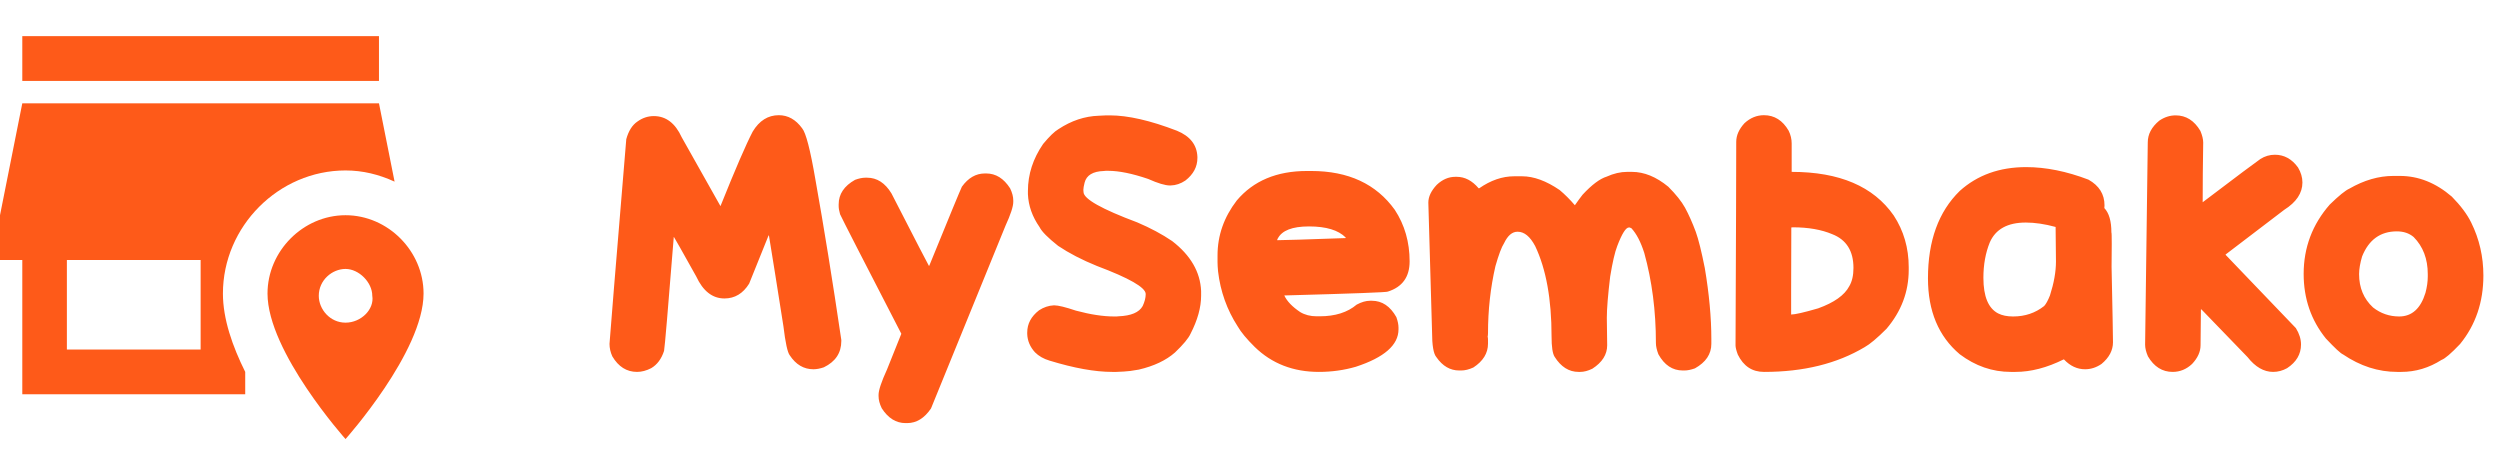
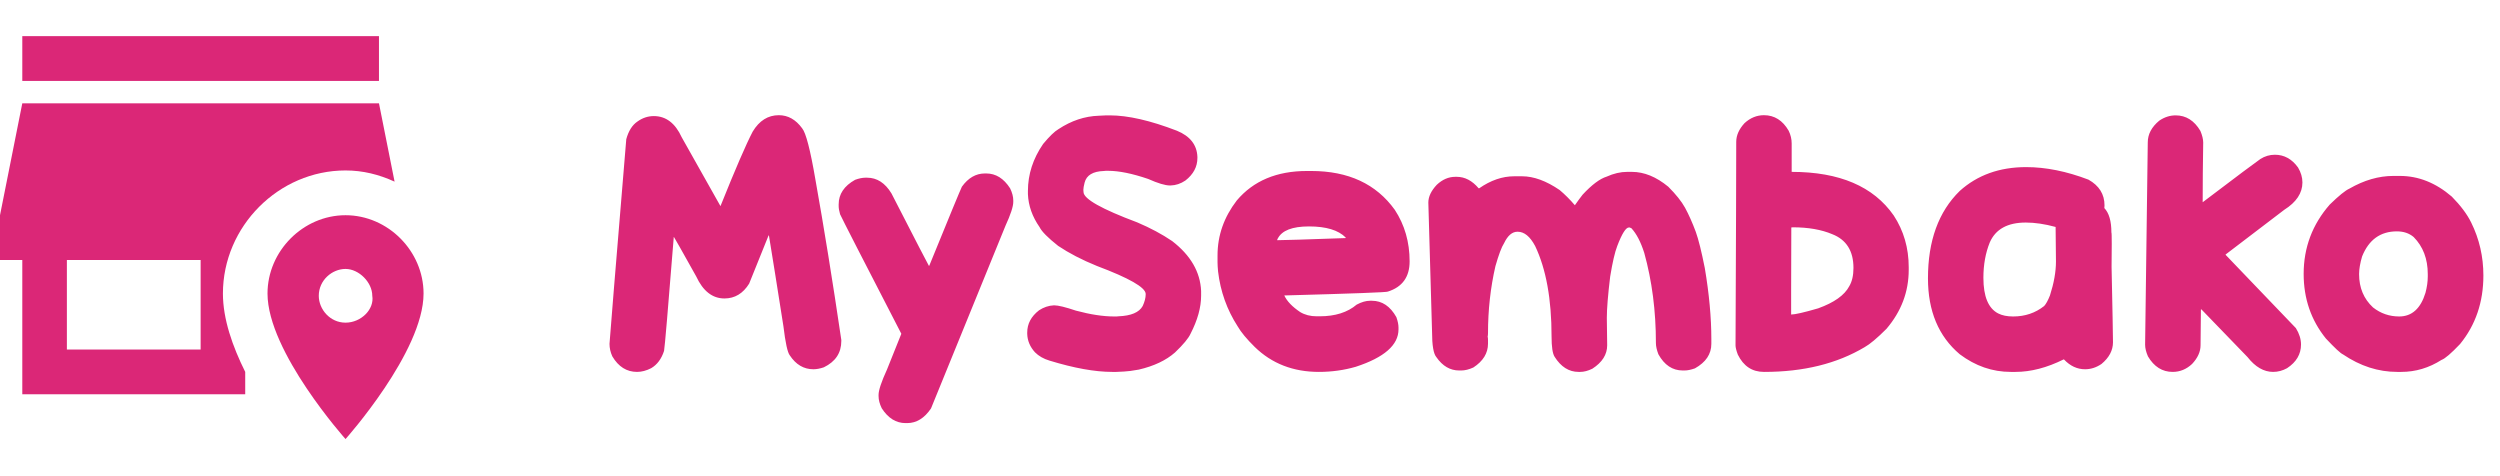
<svg xmlns="http://www.w3.org/2000/svg" width="242" height="46" viewBox="0 0 242 46" fill="none">
-   <path d="M36.684 7.833H2.158V3.5H36.684V7.833ZM21.579 28.417C21.579 30.887 22.507 33.53 23.737 36V38.167H2.158V25.167H0V20.833L2.158 10H36.684L38.195 17.583C36.684 16.89 35.13 16.5 33.447 16.5C26.974 16.5 21.579 21.917 21.579 28.417ZM19.421 25.167H6.474V33.833H19.421V25.167ZM41 28.417C41 34.05 33.447 42.5 33.447 42.5C33.447 42.5 25.895 34.05 25.895 28.417C25.895 24.3 29.347 20.833 33.447 20.833C37.547 20.833 41 24.3 41 28.417ZM36.037 28.633C36.037 27.333 34.742 26.033 33.447 26.033C32.153 26.033 30.858 27.117 30.858 28.633C30.858 29.933 31.937 31.233 33.447 31.233C34.958 31.233 36.253 29.933 36.037 28.633Z" fill="#FE5A19" />
-   <path d="M75.389 11.151C76.278 11.151 77.03 11.573 77.645 12.416C78.01 12.849 78.437 14.495 78.927 17.355C79.758 22.003 80.596 27.187 81.439 32.907V33.009C81.439 34.16 80.875 35.009 79.747 35.556C79.382 35.681 79.046 35.744 78.739 35.744C77.805 35.744 77.041 35.294 76.449 34.394C76.232 34.12 76.027 33.18 75.834 31.574C75.207 27.586 74.74 24.658 74.432 22.79H74.398C74.307 23.006 73.68 24.561 72.518 27.455C71.926 28.412 71.128 28.891 70.126 28.891C68.963 28.891 68.052 28.178 67.391 26.754C65.978 24.225 65.261 22.955 65.238 22.943H65.221C64.662 29.939 64.349 33.613 64.281 33.966C64.03 34.741 63.614 35.299 63.033 35.641C62.566 35.88 62.11 36 61.666 36C60.663 36 59.866 35.499 59.273 34.496C59.091 34.097 59 33.693 59 33.283C59.034 32.69 59.575 26.088 60.623 13.476C60.84 12.678 61.199 12.108 61.7 11.767C62.19 11.413 62.72 11.237 63.29 11.237C64.463 11.237 65.363 11.92 65.99 13.288L69.732 19.936H69.749C71.185 16.358 72.222 13.96 72.86 12.741C73.498 11.681 74.341 11.151 75.389 11.151ZM95.333 16.791H95.47C96.393 16.791 97.162 17.27 97.777 18.227C97.982 18.648 98.085 19.041 98.085 19.406V19.543C98.085 19.987 97.834 20.756 97.332 21.85C92.707 33.209 90.303 39.105 90.121 39.538C89.483 40.483 88.713 40.956 87.814 40.956H87.66C86.737 40.956 85.968 40.477 85.353 39.52C85.147 39.099 85.045 38.706 85.045 38.341V38.222C85.045 37.777 85.318 36.957 85.865 35.761C86.743 33.596 87.204 32.445 87.249 32.309C83.513 25.074 81.536 21.217 81.319 20.739C81.228 20.42 81.183 20.158 81.183 19.953V19.782C81.183 18.791 81.712 17.999 82.772 17.406C83.148 17.27 83.478 17.201 83.763 17.201H83.934C84.891 17.201 85.677 17.708 86.293 18.722C88.685 23.382 89.893 25.718 89.915 25.729H89.95C91.887 20.978 92.94 18.426 93.111 18.073C93.727 17.218 94.467 16.791 95.333 16.791ZM106.356 11.203L107.091 11.168H107.433C109.187 11.168 111.352 11.664 113.927 12.655C115.203 13.179 115.864 14.023 115.909 15.185V15.287C115.909 16.142 115.522 16.871 114.747 17.475C114.291 17.782 113.813 17.942 113.312 17.953H113.243C112.787 17.953 112.087 17.742 111.141 17.321C109.603 16.797 108.316 16.535 107.279 16.535H107.04L106.852 16.552C105.792 16.586 105.171 16.962 104.989 17.68C104.909 17.999 104.869 18.232 104.869 18.38L104.886 18.602C104.909 19.263 106.641 20.238 110.082 21.525C111.369 22.072 112.497 22.676 113.465 23.336C115.254 24.715 116.188 26.327 116.268 28.173V28.617C116.268 29.756 115.926 30.987 115.243 32.309C115.049 32.742 114.548 33.345 113.739 34.12C112.873 34.883 111.705 35.436 110.235 35.778C109.609 35.892 109.125 35.954 108.783 35.966L108.065 36H107.655C105.991 36 103.969 35.635 101.588 34.906C101.018 34.735 100.551 34.468 100.187 34.103C99.708 33.579 99.457 32.986 99.435 32.326V32.189C99.435 31.346 99.816 30.628 100.58 30.036C101.035 29.739 101.514 29.58 102.015 29.557H102.049C102.437 29.557 103.137 29.728 104.151 30.07C105.553 30.446 106.783 30.634 107.843 30.634H108.099L108.27 30.617C109.489 30.571 110.27 30.241 110.611 29.625C110.805 29.204 110.902 28.828 110.902 28.498V28.446C110.879 27.82 109.307 26.92 106.185 25.746C104.727 25.154 103.473 24.504 102.425 23.798C101.434 23.012 100.836 22.408 100.631 21.986C99.924 20.972 99.549 19.907 99.503 18.791V18.483C99.503 16.877 99.993 15.361 100.973 13.937C101.588 13.197 102.083 12.718 102.459 12.502C103.701 11.681 105 11.248 106.356 11.203ZM126.505 16.552H126.932C130.521 16.552 133.215 17.805 135.016 20.311C135.973 21.77 136.451 23.433 136.451 25.302C136.451 26.806 135.75 27.78 134.349 28.224C134.349 28.293 131.005 28.418 124.317 28.6C124.579 29.158 125.092 29.694 125.855 30.206C126.311 30.48 126.841 30.617 127.445 30.617H127.752C129.245 30.617 130.436 30.241 131.324 29.489C131.791 29.238 132.224 29.113 132.623 29.113H132.794C133.785 29.113 134.577 29.643 135.169 30.702C135.306 31.09 135.375 31.426 135.375 31.71V31.881C135.375 33.397 133.996 34.604 131.239 35.504C130.099 35.835 128.909 36 127.667 36C125.183 36 123.115 35.197 121.463 33.59C120.677 32.816 120.125 32.149 119.806 31.591C118.769 29.984 118.137 28.213 117.909 26.276C117.875 25.911 117.857 25.621 117.857 25.404V24.721C117.857 22.795 118.478 21.024 119.72 19.406C121.327 17.503 123.588 16.552 126.505 16.552ZM123.634 23.251H123.651C124.186 23.251 126.391 23.183 130.265 23.046V22.995C129.558 22.277 128.373 21.918 126.71 21.918C125.092 21.918 124.084 22.311 123.685 23.097C123.662 23.097 123.645 23.148 123.634 23.251ZM157.506 16.637H157.967C159.152 16.637 160.326 17.116 161.488 18.073C162.228 18.813 162.77 19.491 163.111 20.106C163.476 20.779 163.823 21.559 164.154 22.448C164.416 23.177 164.706 24.345 165.025 25.951C165.447 28.458 165.658 30.748 165.658 32.821V33.283C165.658 34.274 165.128 35.066 164.068 35.658C163.681 35.795 163.345 35.863 163.06 35.863H162.889C161.898 35.863 161.112 35.339 160.531 34.291C160.371 33.87 160.292 33.511 160.292 33.214V33.197C160.292 30.098 159.916 27.193 159.164 24.481C158.822 23.41 158.406 22.613 157.916 22.089C157.825 22.043 157.768 22.02 157.745 22.02H157.677C157.381 22.02 157.005 22.619 156.549 23.815C156.321 24.396 156.093 25.381 155.865 26.771C155.649 28.56 155.541 29.893 155.541 30.77C155.563 31.796 155.575 32.679 155.575 33.419C155.575 34.319 155.096 35.077 154.139 35.692C153.718 35.898 153.325 36 152.96 36H152.806C151.872 36 151.097 35.51 150.482 34.53C150.288 34.223 150.191 33.568 150.191 32.565C150.191 28.953 149.662 26.037 148.602 23.815C148.112 22.892 147.548 22.431 146.91 22.431H146.893C146.38 22.431 145.947 22.801 145.594 23.541C145.355 23.906 145.076 24.647 144.757 25.763C144.278 27.848 144.039 30.007 144.039 32.24C144.039 32.388 144.028 32.502 144.005 32.582C144.028 32.662 144.039 32.776 144.039 32.924V33.266C144.039 34.188 143.566 34.958 142.621 35.573C142.199 35.766 141.806 35.863 141.441 35.863H141.253C140.376 35.863 139.641 35.436 139.049 34.581C138.764 34.263 138.622 33.437 138.622 32.103C138.382 24.037 138.263 19.873 138.263 19.611C138.263 19.041 138.536 18.466 139.083 17.885C139.63 17.372 140.228 17.116 140.877 17.116H141.014C141.8 17.116 142.507 17.486 143.133 18.227H143.185C144.301 17.452 145.429 17.064 146.568 17.064H147.337C148.465 17.064 149.679 17.509 150.978 18.398C151.479 18.819 151.969 19.309 152.447 19.867C152.732 19.457 152.983 19.115 153.199 18.842C154.088 17.885 154.863 17.304 155.523 17.099C156.207 16.791 156.868 16.637 157.506 16.637ZM170.75 11.151C171.764 11.151 172.562 11.653 173.143 12.655C173.337 13.054 173.434 13.464 173.434 13.886V16.637C178.059 16.637 181.352 18.044 183.312 20.858C184.28 22.34 184.764 24.009 184.764 25.866V26.122C184.764 28.241 184.046 30.144 182.611 31.83C181.711 32.73 181.004 33.323 180.492 33.607C177.814 35.203 174.579 36 170.785 36H170.75C169.611 36 168.768 35.442 168.221 34.325C168.073 33.926 167.999 33.63 167.999 33.437C168.045 22.932 168.067 16.364 168.067 13.732C168.067 13.105 168.335 12.502 168.871 11.92C169.429 11.408 170.056 11.151 170.75 11.151ZM173.399 22.02C173.388 24.675 173.382 26.72 173.382 28.156V30.446C173.758 30.446 174.63 30.246 175.997 29.848C177.547 29.289 178.549 28.577 179.005 27.711C179.278 27.256 179.415 26.663 179.415 25.934C179.415 24.294 178.731 23.205 177.364 22.67C176.316 22.226 175.04 22.003 173.536 22.003L173.399 22.02ZM196.129 16.176C198.032 16.176 200.042 16.58 202.162 17.389C203.198 17.97 203.717 18.802 203.717 19.884L203.7 20.141C204.155 20.619 204.383 21.405 204.383 22.499C204.406 22.499 204.417 22.869 204.417 23.61C204.417 24.339 204.412 25.08 204.4 25.831C204.492 30.127 204.537 32.559 204.537 33.129C204.537 33.915 204.167 34.616 203.426 35.231C202.925 35.573 202.395 35.744 201.837 35.744C201.074 35.744 200.396 35.43 199.803 34.804L199.769 34.787C198.14 35.596 196.585 36 195.104 36H194.642C192.865 36 191.218 35.43 189.703 34.291C187.652 32.559 186.627 30.11 186.627 26.942C186.627 23.308 187.652 20.488 189.703 18.483C191.412 16.945 193.554 16.176 196.129 16.176ZM191.993 26.891C191.993 28.703 192.472 29.853 193.429 30.343C193.816 30.537 194.289 30.634 194.847 30.634H194.881C196.021 30.634 197.018 30.298 197.872 29.625C198.054 29.432 198.242 29.09 198.436 28.6C198.823 27.392 199.017 26.299 199.017 25.319C199.017 24.852 199.006 23.735 198.983 21.969C197.935 21.684 196.972 21.542 196.095 21.542C194.329 21.542 193.167 22.186 192.608 23.473C192.198 24.487 191.993 25.627 191.993 26.891ZM210.604 11.168C211.607 11.168 212.404 11.67 212.997 12.672C213.179 13.105 213.27 13.481 213.27 13.8C213.236 15.874 213.219 17.799 213.219 19.577C216.557 17.047 218.42 15.652 218.807 15.39C219.24 15.116 219.707 14.979 220.208 14.979C221.109 14.979 221.855 15.39 222.447 16.21C222.732 16.689 222.875 17.173 222.875 17.663C222.875 18.688 222.288 19.571 221.114 20.311L215.44 24.635V24.669C219.337 28.725 221.604 31.09 222.242 31.762C222.573 32.297 222.738 32.827 222.738 33.351C222.738 34.285 222.288 35.049 221.388 35.641C220.955 35.88 220.505 36 220.038 36C219.138 36 218.312 35.522 217.56 34.565C217.548 34.565 216.061 33.026 213.099 29.95H213.048C213.025 31.773 213.014 32.929 213.014 33.419C213.014 34.046 212.74 34.65 212.193 35.231C211.646 35.744 211.02 36 210.313 36C209.311 36 208.513 35.499 207.921 34.496C207.739 34.075 207.647 33.699 207.647 33.368L207.904 13.783C207.904 12.997 208.274 12.296 209.015 11.681C209.516 11.339 210.046 11.168 210.604 11.168ZM231.676 17.03H232.308C234.108 17.03 235.783 17.697 237.333 19.03C238.187 19.896 238.814 20.733 239.212 21.542C239.999 23.137 240.392 24.846 240.392 26.669C240.392 29.244 239.64 31.454 238.136 33.3C237.27 34.211 236.672 34.724 236.341 34.838C235.122 35.613 233.823 36 232.445 36H232.052C230.217 36 228.469 35.436 226.805 34.308C226.566 34.206 226.013 33.693 225.147 32.77C223.712 30.993 222.994 28.908 222.994 26.515C222.994 23.963 223.837 21.724 225.523 19.799C226.401 18.944 227.033 18.432 227.42 18.261C228.845 17.44 230.263 17.03 231.676 17.03ZM228.36 26.532C228.36 27.854 228.81 28.93 229.71 29.762C230.451 30.343 231.294 30.634 232.24 30.634C233.47 30.634 234.319 29.87 234.786 28.344C234.934 27.785 235.008 27.261 235.008 26.771V26.532C235.008 25.062 234.553 23.866 233.641 22.943C233.208 22.579 232.667 22.396 232.018 22.396C230.423 22.396 229.3 23.205 228.651 24.823C228.457 25.484 228.36 26.054 228.36 26.532Z" fill="#FE5A19" />
+   <path d="M36.684 7.833H2.158V3.5H36.684V7.833ZM21.579 28.417C21.579 30.887 22.507 33.53 23.737 36V38.167H2.158V25.167H0V20.833L2.158 10H36.684L38.195 17.583C36.684 16.89 35.13 16.5 33.447 16.5C26.974 16.5 21.579 21.917 21.579 28.417ZM19.421 25.167H6.474V33.833H19.421V25.167ZM41 28.417C41 34.05 33.447 42.5 33.447 42.5C33.447 42.5 25.895 34.05 25.895 28.417C25.895 24.3 29.347 20.833 33.447 20.833C37.547 20.833 41 24.3 41 28.417ZM36.037 28.633C36.037 27.333 34.742 26.033 33.447 26.033C32.153 26.033 30.858 27.117 30.858 28.633C30.858 29.933 31.937 31.233 33.447 31.233C34.958 31.233 36.253 29.933 36.037 28.633Z" fill="#DB2777" />
+   <path d="M75.389 11.151C76.278 11.151 77.03 11.573 77.645 12.416C78.01 12.849 78.437 14.495 78.927 17.355C79.758 22.003 80.596 27.187 81.439 32.907V33.009C81.439 34.16 80.875 35.009 79.747 35.556C79.382 35.681 79.046 35.744 78.739 35.744C77.805 35.744 77.041 35.294 76.449 34.394C76.232 34.12 76.027 33.18 75.834 31.574C75.207 27.586 74.74 24.658 74.432 22.79H74.398C74.307 23.006 73.68 24.561 72.518 27.455C71.926 28.412 71.128 28.891 70.126 28.891C68.963 28.891 68.052 28.178 67.391 26.754C65.978 24.225 65.261 22.955 65.238 22.943H65.221C64.662 29.939 64.349 33.613 64.281 33.966C64.03 34.741 63.614 35.299 63.033 35.641C62.566 35.88 62.11 36 61.666 36C60.663 36 59.866 35.499 59.273 34.496C59.091 34.097 59 33.693 59 33.283C59.034 32.69 59.575 26.088 60.623 13.476C60.84 12.678 61.199 12.108 61.7 11.767C62.19 11.413 62.72 11.237 63.29 11.237C64.463 11.237 65.363 11.92 65.99 13.288L69.732 19.936H69.749C71.185 16.358 72.222 13.96 72.86 12.741C73.498 11.681 74.341 11.151 75.389 11.151ZM95.333 16.791H95.47C96.393 16.791 97.162 17.27 97.777 18.227C97.982 18.648 98.085 19.041 98.085 19.406V19.543C98.085 19.987 97.834 20.756 97.332 21.85C92.707 33.209 90.303 39.105 90.121 39.538C89.483 40.483 88.713 40.956 87.814 40.956H87.66C86.737 40.956 85.968 40.477 85.353 39.52C85.147 39.099 85.045 38.706 85.045 38.341V38.222C85.045 37.777 85.318 36.957 85.865 35.761C86.743 33.596 87.204 32.445 87.249 32.309C83.513 25.074 81.536 21.217 81.319 20.739C81.228 20.42 81.183 20.158 81.183 19.953V19.782C81.183 18.791 81.712 17.999 82.772 17.406C83.148 17.27 83.478 17.201 83.763 17.201H83.934C84.891 17.201 85.677 17.708 86.293 18.722C88.685 23.382 89.893 25.718 89.915 25.729H89.95C91.887 20.978 92.94 18.426 93.111 18.073C93.727 17.218 94.467 16.791 95.333 16.791ZM106.356 11.203L107.091 11.168H107.433C109.187 11.168 111.352 11.664 113.927 12.655C115.203 13.179 115.864 14.023 115.909 15.185V15.287C115.909 16.142 115.522 16.871 114.747 17.475C114.291 17.782 113.813 17.942 113.312 17.953H113.243C112.787 17.953 112.087 17.742 111.141 17.321C109.603 16.797 108.316 16.535 107.279 16.535H107.04L106.852 16.552C105.792 16.586 105.171 16.962 104.989 17.68C104.909 17.999 104.869 18.232 104.869 18.38L104.886 18.602C104.909 19.263 106.641 20.238 110.082 21.525C111.369 22.072 112.497 22.676 113.465 23.336C115.254 24.715 116.188 26.327 116.268 28.173V28.617C116.268 29.756 115.926 30.987 115.243 32.309C115.049 32.742 114.548 33.345 113.739 34.12C112.873 34.883 111.705 35.436 110.235 35.778C109.609 35.892 109.125 35.954 108.783 35.966L108.065 36H107.655C105.991 36 103.969 35.635 101.588 34.906C101.018 34.735 100.551 34.468 100.187 34.103C99.708 33.579 99.457 32.986 99.435 32.326V32.189C99.435 31.346 99.816 30.628 100.58 30.036C101.035 29.739 101.514 29.58 102.015 29.557H102.049C102.437 29.557 103.137 29.728 104.151 30.07C105.553 30.446 106.783 30.634 107.843 30.634H108.099L108.27 30.617C109.489 30.571 110.27 30.241 110.611 29.625C110.805 29.204 110.902 28.828 110.902 28.498V28.446C110.879 27.82 109.307 26.92 106.185 25.746C104.727 25.154 103.473 24.504 102.425 23.798C101.434 23.012 100.836 22.408 100.631 21.986C99.924 20.972 99.549 19.907 99.503 18.791V18.483C99.503 16.877 99.993 15.361 100.973 13.937C101.588 13.197 102.083 12.718 102.459 12.502C103.701 11.681 105 11.248 106.356 11.203ZM126.505 16.552H126.932C130.521 16.552 133.215 17.805 135.016 20.311C135.973 21.77 136.451 23.433 136.451 25.302C136.451 26.806 135.75 27.78 134.349 28.224C134.349 28.293 131.005 28.418 124.317 28.6C124.579 29.158 125.092 29.694 125.855 30.206C126.311 30.48 126.841 30.617 127.445 30.617H127.752C129.245 30.617 130.436 30.241 131.324 29.489C131.791 29.238 132.224 29.113 132.623 29.113H132.794C133.785 29.113 134.577 29.643 135.169 30.702C135.306 31.09 135.375 31.426 135.375 31.71V31.881C135.375 33.397 133.996 34.604 131.239 35.504C130.099 35.835 128.909 36 127.667 36C125.183 36 123.115 35.197 121.463 33.59C120.677 32.816 120.125 32.149 119.806 31.591C118.769 29.984 118.137 28.213 117.909 26.276C117.875 25.911 117.857 25.621 117.857 25.404V24.721C117.857 22.795 118.478 21.024 119.72 19.406C121.327 17.503 123.588 16.552 126.505 16.552ZM123.634 23.251H123.651C124.186 23.251 126.391 23.183 130.265 23.046V22.995C129.558 22.277 128.373 21.918 126.71 21.918C125.092 21.918 124.084 22.311 123.685 23.097C123.662 23.097 123.645 23.148 123.634 23.251ZM157.506 16.637H157.967C159.152 16.637 160.326 17.116 161.488 18.073C162.228 18.813 162.77 19.491 163.111 20.106C163.476 20.779 163.823 21.559 164.154 22.448C164.416 23.177 164.706 24.345 165.025 25.951C165.447 28.458 165.658 30.748 165.658 32.821V33.283C165.658 34.274 165.128 35.066 164.068 35.658C163.681 35.795 163.345 35.863 163.06 35.863H162.889C161.898 35.863 161.112 35.339 160.531 34.291C160.371 33.87 160.292 33.511 160.292 33.214V33.197C160.292 30.098 159.916 27.193 159.164 24.481C158.822 23.41 158.406 22.613 157.916 22.089C157.825 22.043 157.768 22.02 157.745 22.02H157.677C157.381 22.02 157.005 22.619 156.549 23.815C156.321 24.396 156.093 25.381 155.865 26.771C155.649 28.56 155.541 29.893 155.541 30.77C155.563 31.796 155.575 32.679 155.575 33.419C155.575 34.319 155.096 35.077 154.139 35.692C153.718 35.898 153.325 36 152.96 36H152.806C151.872 36 151.097 35.51 150.482 34.53C150.288 34.223 150.191 33.568 150.191 32.565C150.191 28.953 149.662 26.037 148.602 23.815C148.112 22.892 147.548 22.431 146.91 22.431H146.893C146.38 22.431 145.947 22.801 145.594 23.541C145.355 23.906 145.076 24.647 144.757 25.763C144.278 27.848 144.039 30.007 144.039 32.24C144.039 32.388 144.028 32.502 144.005 32.582C144.028 32.662 144.039 32.776 144.039 32.924V33.266C144.039 34.188 143.566 34.958 142.621 35.573C142.199 35.766 141.806 35.863 141.441 35.863H141.253C140.376 35.863 139.641 35.436 139.049 34.581C138.764 34.263 138.622 33.437 138.622 32.103C138.382 24.037 138.263 19.873 138.263 19.611C138.263 19.041 138.536 18.466 139.083 17.885C139.63 17.372 140.228 17.116 140.877 17.116H141.014C141.8 17.116 142.507 17.486 143.133 18.227H143.185C144.301 17.452 145.429 17.064 146.568 17.064H147.337C148.465 17.064 149.679 17.509 150.978 18.398C151.479 18.819 151.969 19.309 152.447 19.867C152.732 19.457 152.983 19.115 153.199 18.842C154.088 17.885 154.863 17.304 155.523 17.099C156.207 16.791 156.868 16.637 157.506 16.637ZM170.75 11.151C171.764 11.151 172.562 11.653 173.143 12.655C173.337 13.054 173.434 13.464 173.434 13.886V16.637C178.059 16.637 181.352 18.044 183.312 20.858C184.28 22.34 184.764 24.009 184.764 25.866V26.122C184.764 28.241 184.046 30.144 182.611 31.83C181.711 32.73 181.004 33.323 180.492 33.607C177.814 35.203 174.579 36 170.785 36H170.75C169.611 36 168.768 35.442 168.221 34.325C168.073 33.926 167.999 33.63 167.999 33.437C168.045 22.932 168.067 16.364 168.067 13.732C168.067 13.105 168.335 12.502 168.871 11.92C169.429 11.408 170.056 11.151 170.75 11.151ZM173.399 22.02C173.388 24.675 173.382 26.72 173.382 28.156V30.446C173.758 30.446 174.63 30.246 175.997 29.848C177.547 29.289 178.549 28.577 179.005 27.711C179.278 27.256 179.415 26.663 179.415 25.934C179.415 24.294 178.731 23.205 177.364 22.67C176.316 22.226 175.04 22.003 173.536 22.003L173.399 22.02ZM196.129 16.176C198.032 16.176 200.042 16.58 202.162 17.389C203.198 17.97 203.717 18.802 203.717 19.884L203.7 20.141C204.155 20.619 204.383 21.405 204.383 22.499C204.406 22.499 204.417 22.869 204.417 23.61C204.417 24.339 204.412 25.08 204.4 25.831C204.492 30.127 204.537 32.559 204.537 33.129C204.537 33.915 204.167 34.616 203.426 35.231C202.925 35.573 202.395 35.744 201.837 35.744C201.074 35.744 200.396 35.43 199.803 34.804L199.769 34.787C198.14 35.596 196.585 36 195.104 36H194.642C192.865 36 191.218 35.43 189.703 34.291C187.652 32.559 186.627 30.11 186.627 26.942C186.627 23.308 187.652 20.488 189.703 18.483C191.412 16.945 193.554 16.176 196.129 16.176ZM191.993 26.891C191.993 28.703 192.472 29.853 193.429 30.343C193.816 30.537 194.289 30.634 194.847 30.634H194.881C196.021 30.634 197.018 30.298 197.872 29.625C198.054 29.432 198.242 29.09 198.436 28.6C198.823 27.392 199.017 26.299 199.017 25.319C199.017 24.852 199.006 23.735 198.983 21.969C197.935 21.684 196.972 21.542 196.095 21.542C194.329 21.542 193.167 22.186 192.608 23.473C192.198 24.487 191.993 25.627 191.993 26.891ZM210.604 11.168C211.607 11.168 212.404 11.67 212.997 12.672C213.179 13.105 213.27 13.481 213.27 13.8C213.236 15.874 213.219 17.799 213.219 19.577C216.557 17.047 218.42 15.652 218.807 15.39C219.24 15.116 219.707 14.979 220.208 14.979C221.109 14.979 221.855 15.39 222.447 16.21C222.732 16.689 222.875 17.173 222.875 17.663C222.875 18.688 222.288 19.571 221.114 20.311L215.44 24.635V24.669C219.337 28.725 221.604 31.09 222.242 31.762C222.573 32.297 222.738 32.827 222.738 33.351C222.738 34.285 222.288 35.049 221.388 35.641C220.955 35.88 220.505 36 220.038 36C219.138 36 218.312 35.522 217.56 34.565C217.548 34.565 216.061 33.026 213.099 29.95H213.048C213.025 31.773 213.014 32.929 213.014 33.419C213.014 34.046 212.74 34.65 212.193 35.231C211.646 35.744 211.02 36 210.313 36C209.311 36 208.513 35.499 207.921 34.496C207.739 34.075 207.647 33.699 207.647 33.368L207.904 13.783C207.904 12.997 208.274 12.296 209.015 11.681C209.516 11.339 210.046 11.168 210.604 11.168ZM231.676 17.03H232.308C234.108 17.03 235.783 17.697 237.333 19.03C238.187 19.896 238.814 20.733 239.212 21.542C239.999 23.137 240.392 24.846 240.392 26.669C240.392 29.244 239.64 31.454 238.136 33.3C237.27 34.211 236.672 34.724 236.341 34.838C235.122 35.613 233.823 36 232.445 36H232.052C230.217 36 228.469 35.436 226.805 34.308C226.566 34.206 226.013 33.693 225.147 32.77C223.712 30.993 222.994 28.908 222.994 26.515C222.994 23.963 223.837 21.724 225.523 19.799C226.401 18.944 227.033 18.432 227.42 18.261C228.845 17.44 230.263 17.03 231.676 17.03ZM228.36 26.532C228.36 27.854 228.81 28.93 229.71 29.762C230.451 30.343 231.294 30.634 232.24 30.634C233.47 30.634 234.319 29.87 234.786 28.344C234.934 27.785 235.008 27.261 235.008 26.771V26.532C235.008 25.062 234.553 23.866 233.641 22.943C233.208 22.579 232.667 22.396 232.018 22.396C230.423 22.396 229.3 23.205 228.651 24.823C228.457 25.484 228.36 26.054 228.36 26.532Z" fill="#DB2777" />
</svg>
